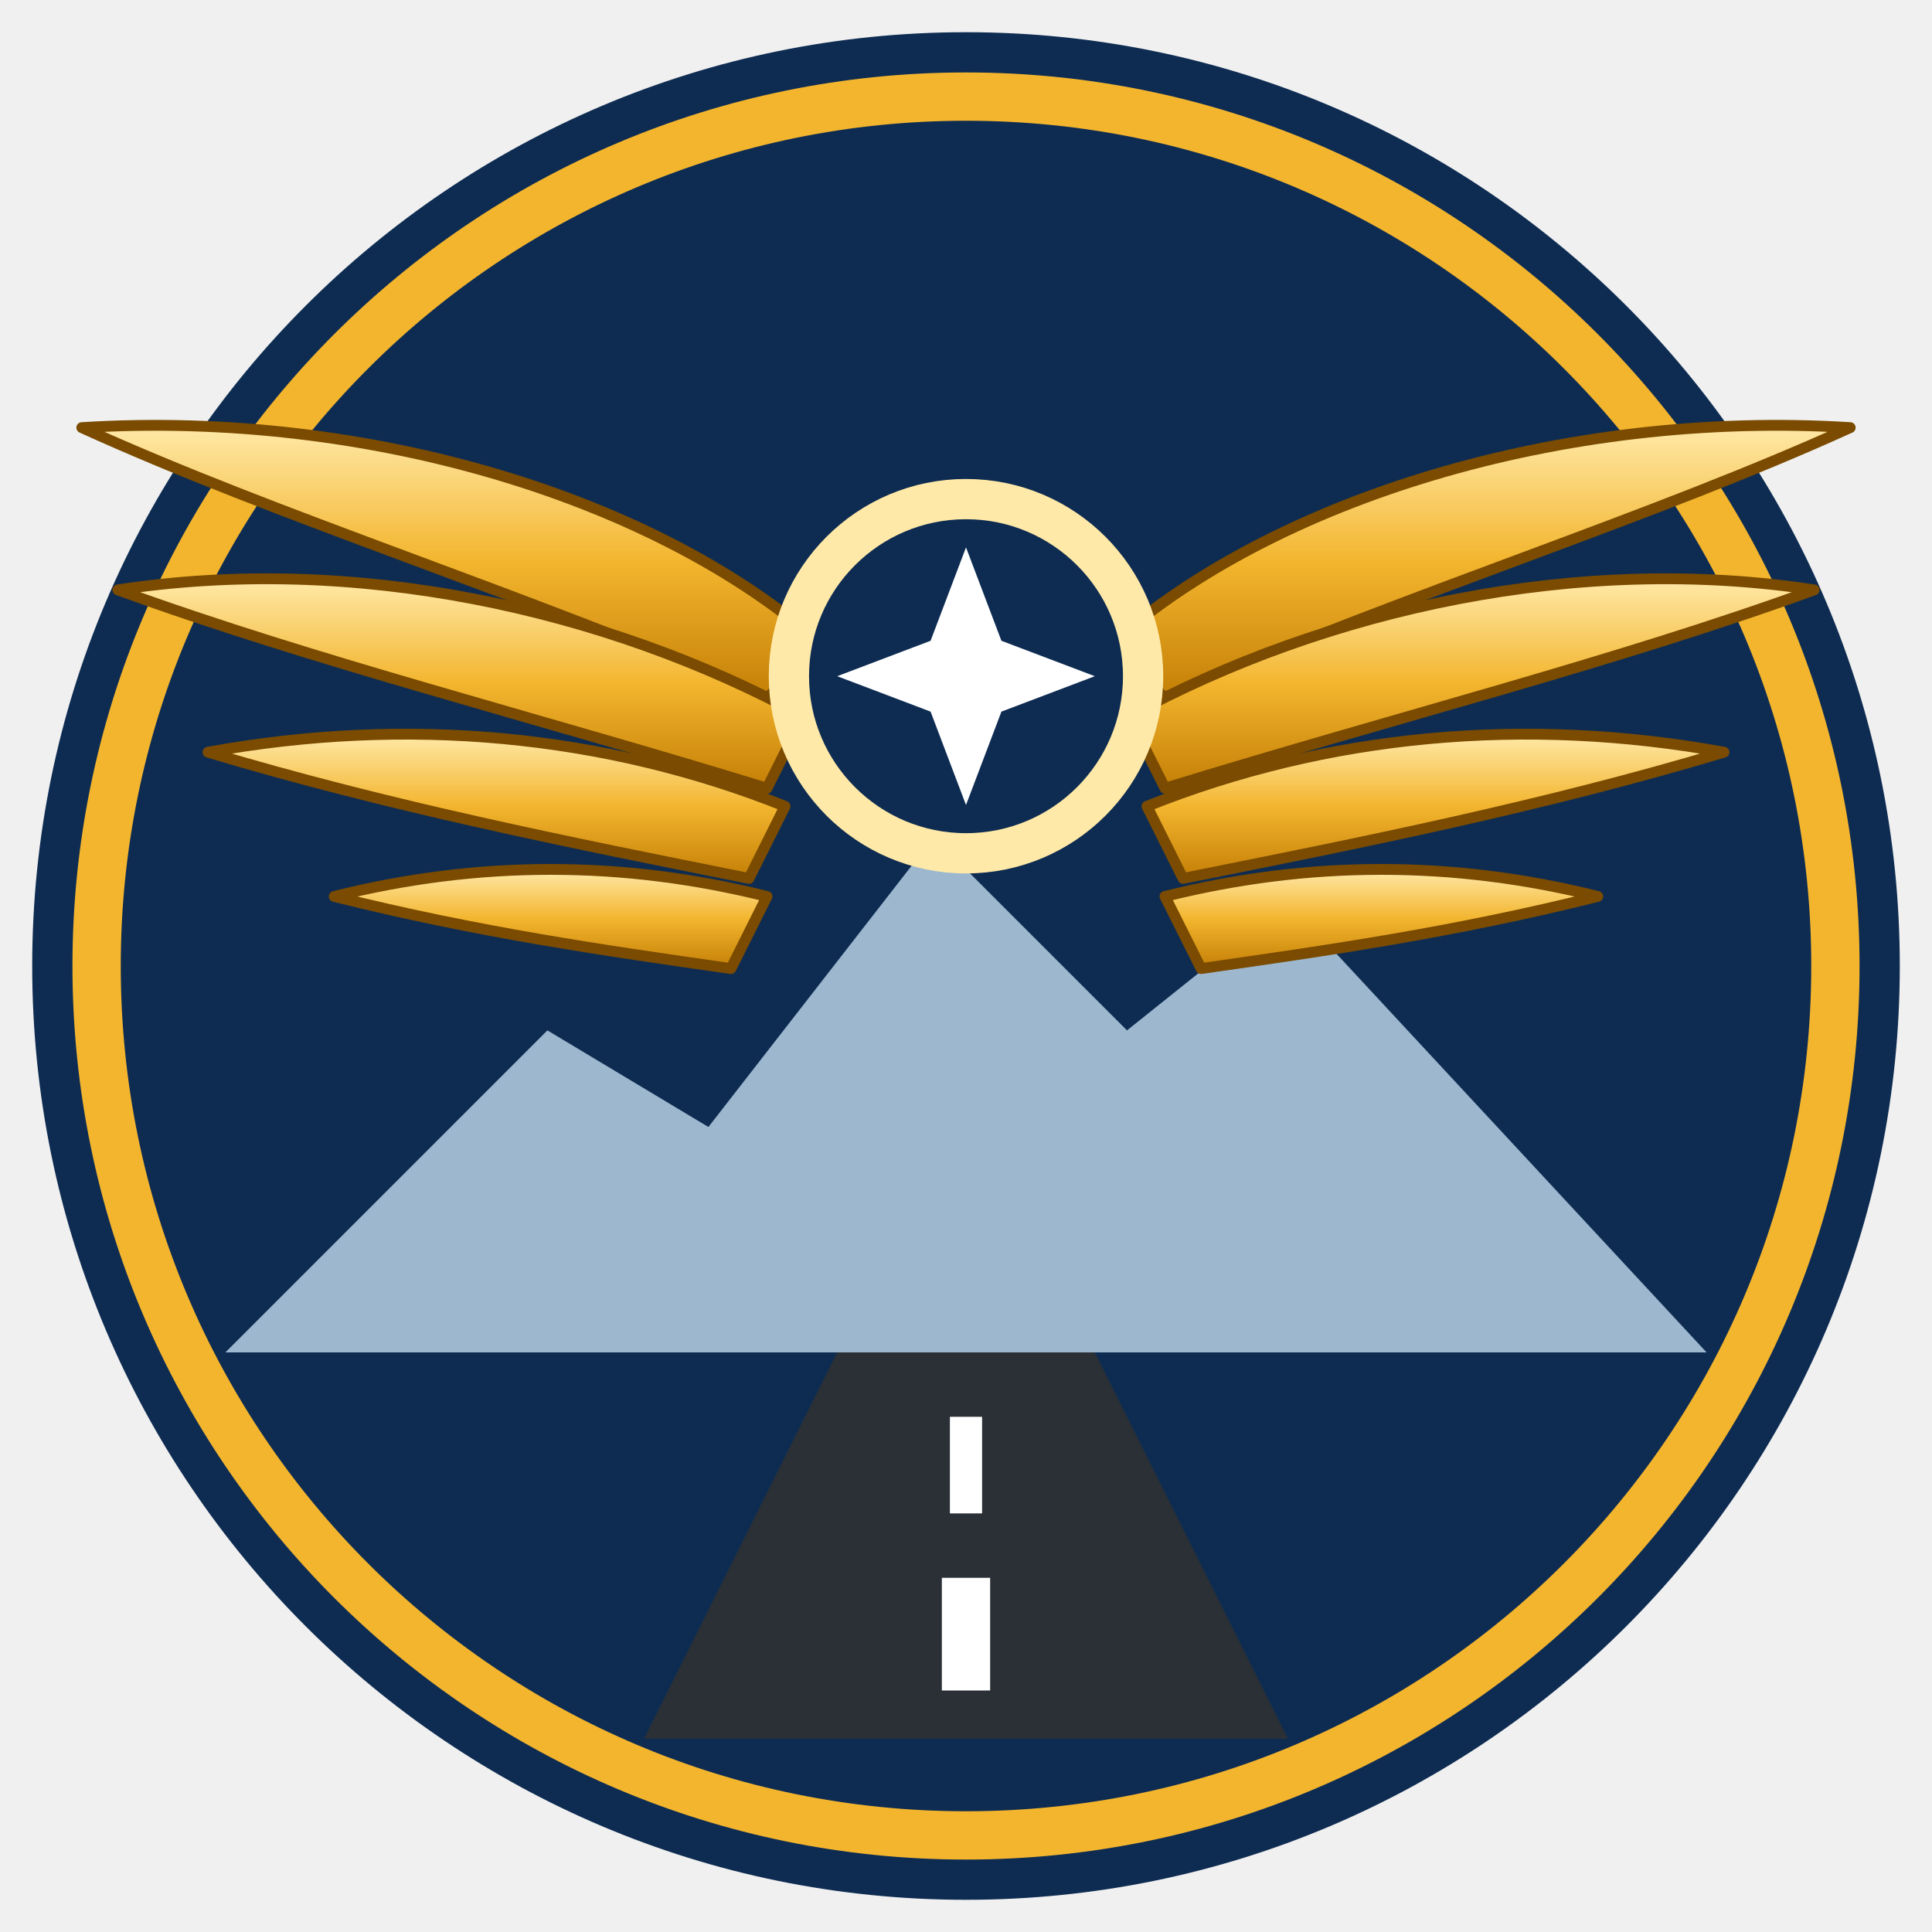
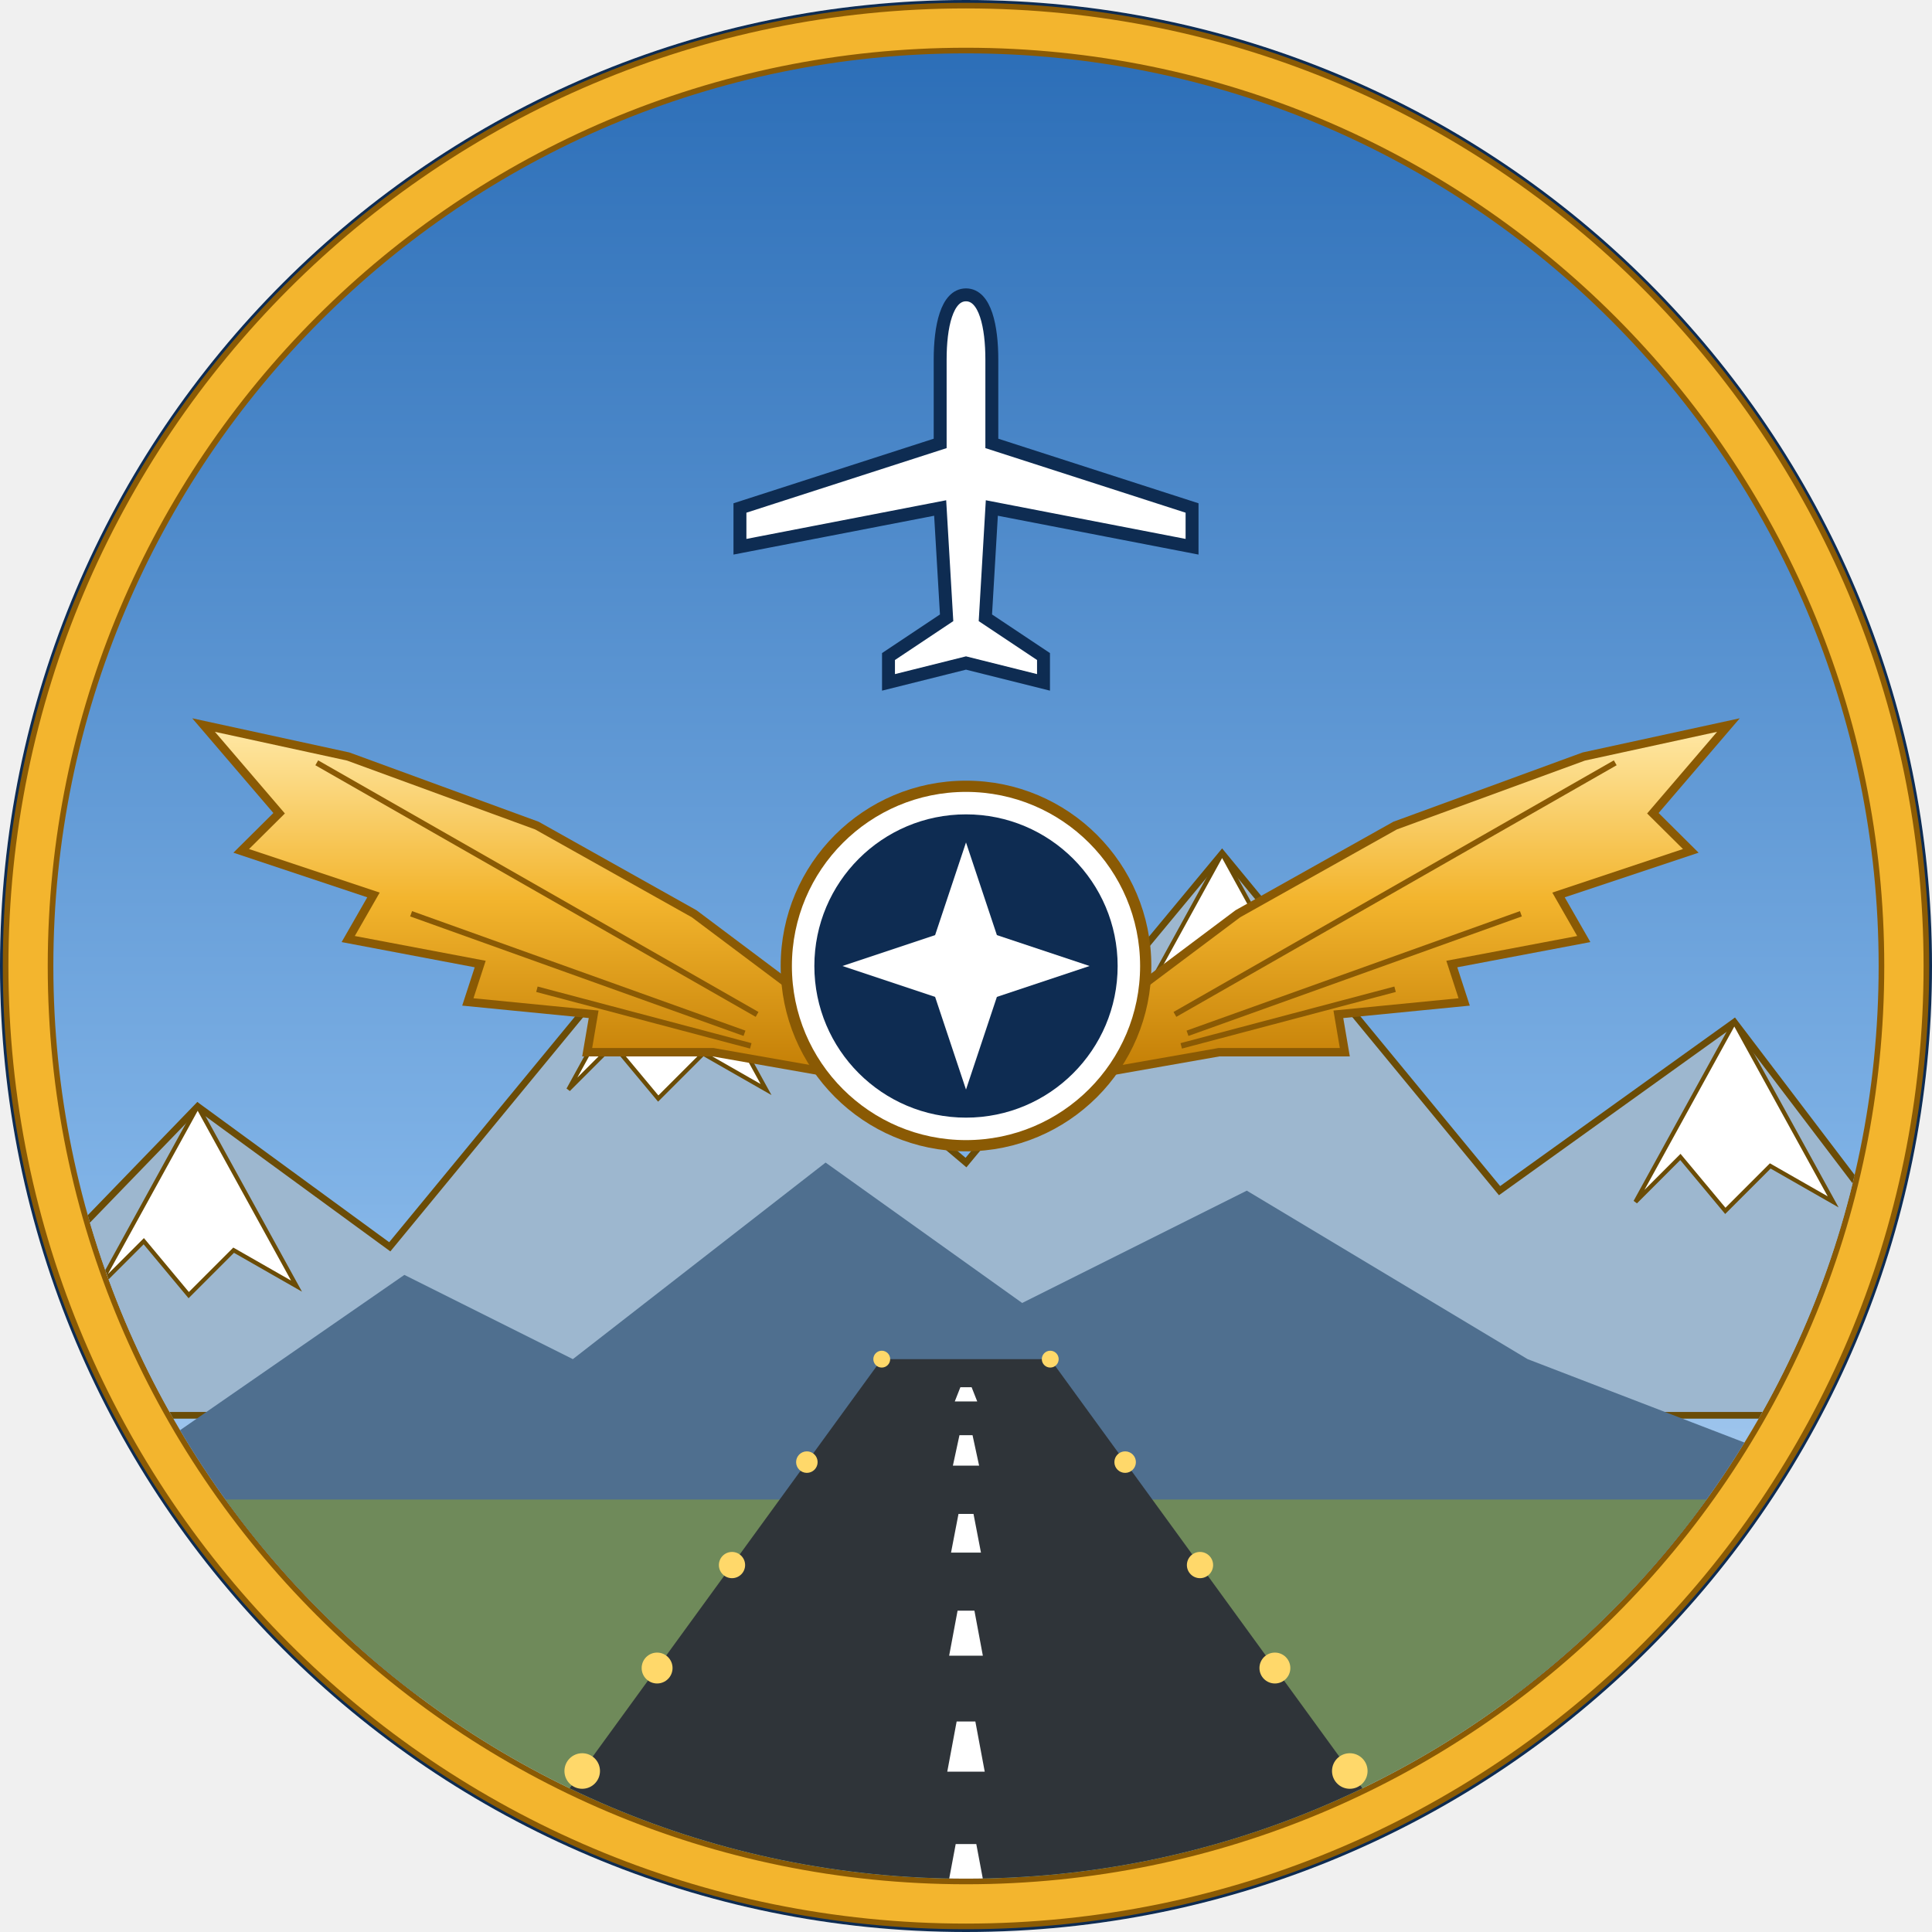
- <svg xmlns="http://www.w3.org/2000/svg" viewBox="0 0 120 120" width="120" height="120">
-   <defs>
-     <linearGradient id="sky" x1="0" y1="0" x2="0" y2="1">
-       <stop offset="0" stop-color="#2d6fb8" />
-       <stop offset=".62" stop-color="#7fb2e6" />
-       <stop offset="1" stop-color="#cfe3f6" />
-     </linearGradient>
-     <linearGradient id="gold" x1="0" y1="0" x2="0" y2="1">
-       <stop offset="0" stop-color="#ffe9a8" />
-       <stop offset=".5" stop-color="#f3b52e" />
-       <stop offset="1" stop-color="#c47f06" />
-     </linearGradient>
-     <linearGradient id="snow" x1="0" y1="0" x2="1" y2="0">
-       <stop offset="0" stop-color="#ffffff" />
-       <stop offset="1" stop-color="#dbe8f5" />
-     </linearGradient>
-     <clipPath id="disc">
-       <circle cx="120" cy="120" r="78" />
+ <svg xmlns="http://www.w3.org/2000/svg" viewBox="156 156 688 688" width="1000" height="1000">
+   <clipPath id="smc">
+     <circle cx="500" cy="500" r="344" />
+   </clipPath>
+   <g clip-path="url(#smc)">
+     <defs>
+       <linearGradient id="avs" x1="0" y1="0" x2="0" y2="1">
+         <stop offset="0" stop-color="#2d6fb8" />
+         <stop offset=".62" stop-color="#7fb2e6" />
+         <stop offset="1" stop-color="#cfe3f6" />
+       </linearGradient>
+       <linearGradient id="avg" x1="0" y1="0" x2="0" y2="1">
+         <stop offset="0" stop-color="#ffe9a8" />
+         <stop offset=".5" stop-color="#f3b52e" />
+         <stop offset="1" stop-color="#c47f06" />
+       </linearGradient>
+     </defs>
+     <circle cx="500.00" cy="500.00" r="496.00" fill="#ffffff" stroke="#c9d3df" stroke-width="2.00" />
+     <circle cx="500.00" cy="500.00" r="478.00" fill="#0e2c52" />
+     <circle cx="500.00" cy="500.00" r="464.00" fill="none" stroke="#f3b52e" stroke-width="5.00" />
+     <circle cx="500.00" cy="500.00" r="342.00" fill="#f3b52e" stroke="#8a5a04" stroke-width="2.00" />
+     <circle cx="500.00" cy="500.00" r="326.00" fill="url(#avs)" stroke="#8a5a04" stroke-width="2.00" />
+     <path d="M3.89 -31.14V0H-3.89V-31.14H-15.89V-37.15H15.91V-31.14Z" fill="#ffffff" transform="translate(164.16 308.86) rotate(-60.354)" />
+     <path d="M10.38 0 7.08 -9.49H-7.08L-10.38 0H-18.15L-4.6 -37.15H4.57L18.07 0ZM-0.01 -31.43 -0.17 -30.85Q-0.44 -29.9 -0.8 -28.69Q-1.17 -27.47 -5.34 -15.35H5.34L1.67 -26.02L0.54 -29.61Z" fill="#ffffff" transform="translate(186.20 274.49) rotate(-54.297)" />
+     <path d="M-12.88 0V-37.15H-5.1V-6.01H14.83V0Z" fill="#ffffff" transform="translate(211.75 242.64) rotate(-48.240)" />
+     <path d="M10.38 0 7.08 -9.49H-7.08L-10.38 0H-18.15L-4.6 -37.15H4.57L18.07 0ZM-0.01 -31.43 -0.17 -30.85Q-0.44 -29.9 -0.8 -28.69Q-1.17 -27.47 -5.34 -15.35H5.34L1.67 -26.02L0.54 -29.61Z" fill="#ffffff" transform="translate(240.52 213.66) rotate(-42.183)" />
+     <path d="M15.9 -10.71Q15.9 -5.25 11.85 -2.36Q7.8 0.53 -0.03 0.53Q-7.17 0.53 -11.23 -2Q-15.29 -4.54 -16.45 -9.68L-8.94 -10.92Q-8.17 -7.96 -5.96 -6.63Q-3.74 -5.3 0.18 -5.3Q8.33 -5.3 8.33 -10.26Q8.33 -11.84 7.4 -12.87Q6.46 -13.9 4.76 -14.58Q3.06 -15.27 -1.77 -16.24Q-5.93 -17.22 -7.57 -17.81Q-9.2 -18.4 -10.52 -19.21Q-11.84 -20.01 -12.76 -21.15Q-13.68 -22.28 -14.2 -23.81Q-14.71 -25.34 -14.71 -27.32Q-14.71 -32.35 -10.93 -35.03Q-7.15 -37.71 0.08 -37.71Q6.99 -37.71 10.45 -35.54Q13.92 -33.38 14.92 -28.4L7.38 -27.37Q6.8 -29.77 5.02 -30.98Q3.24 -32.19 -0.08 -32.19Q-7.15 -32.19 -7.15 -27.76Q-7.15 -26.31 -6.39 -25.39Q-5.64 -24.47 -4.17 -23.82Q-2.69 -23.18 1.82 -22.2Q7.17 -21.07 9.48 -20.1Q11.79 -19.14 13.13 -17.86Q14.48 -16.58 15.19 -14.81Q15.9 -13.03 15.9 -10.71Z" fill="#ffffff" transform="translate(273.40 186.99) rotate(-35.901)" />
+     <path d="M1.46 -5.59Q8.5 -5.59 11.25 -12.66L18.02 -10.1Q15.83 -4.72 11.6 -2.1Q7.37 0.53 1.46 0.53Q-7.5 0.53 -12.39 -4.55Q-17.28 -9.62 -17.28 -18.75Q-17.28 -27.9 -12.56 -32.8Q-7.84 -37.71 1.12 -37.71Q7.66 -37.71 11.77 -35.08Q15.89 -32.46 17.55 -27.37L10.69 -25.5Q9.82 -28.29 7.28 -29.94Q4.73 -31.59 1.28 -31.59Q-3.99 -31.59 -6.72 -28.32Q-9.45 -25.05 -9.45 -18.75Q-9.45 -12.34 -6.64 -8.96Q-3.84 -5.59 1.46 -5.59Z" fill="#ffffff" transform="translate(326.63 154.65) rotate(-26.657)" />
+     <path d="M-3.89 0V-37.15H3.89V0Z" fill="#ffffff" transform="translate(355.66 141.54) rotate(-21.933)" />
+     <path d="M3.98 0H-3.9L-17.64 -37.15H-9.52L-1.87 -13.29Q-1.16 -10.97 0.08 -6.28L0.63 -8.54L1.98 -13.29L9.6 -37.15H17.64Z" fill="#ffffff" transform="translate(384.25 131.32) rotate(-17.430)" />
+     <path d="M-3.89 0V-37.15H3.89V0Z" fill="#ffffff" transform="translate(413.55 123.37) rotate(-12.927)" />
+     <path d="M-12.88 0V-37.15H-5.1V-6.01H14.83V0Z" fill="#ffffff" transform="translate(441.89 117.97) rotate(-8.649)" />
+     <path d="M10.38 0 7.08 -9.49H-7.08L-10.38 0H-18.15L-4.6 -37.15H4.57L18.07 0ZM-0.01 -31.43 -0.17 -30.85Q-0.44 -29.9 -0.8 -28.69Q-1.17 -27.47 -5.34 -15.35H5.34L1.67 -26.02L0.54 -29.61Z" fill="#ffffff" transform="translate(502.50 113.58) rotate(0.371)" />
+     <path d="M-3.89 0V-37.15H3.89V0Z" fill="#ffffff" transform="translate(534.32 115.10) rotate(5.095)" />
+     <path d="M9.64 0 1.02 -14.11H-8.11V0H-15.89V-37.15H2.68Q9.32 -37.15 12.93 -34.29Q16.55 -31.43 16.55 -26.08Q16.55 -22.17 14.33 -19.34Q12.12 -16.51 8.35 -15.61L18.39 0ZM8.71 -25.76Q8.71 -31.11 1.86 -31.11H-8.11V-20.14H2.07Q5.34 -20.14 7.03 -21.62Q8.71 -23.1 8.71 -25.76Z" fill="#ffffff" transform="translate(565.90 119.24) rotate(9.819)" />
+     <path d="M3.89 -31.14V0H-3.89V-31.14H-15.89V-37.15H15.91V-31.14Z" fill="#ffffff" transform="translate(624.78 134.28) rotate(18.838)" />
+     <path d="M-14.4 0V-37.15H14.82V-31.14H-6.62V-21.81H13.21V-15.79H-6.62V-6.01H15.9V0Z" fill="#ffffff" transform="translate(661.32 148.86) rotate(24.675)" />
+     <path d="M9.64 0 1.02 -14.11H-8.11V0H-15.89V-37.15H2.68Q9.32 -37.15 12.93 -34.29Q16.55 -31.43 16.55 -26.08Q16.55 -22.17 14.33 -19.34Q12.12 -16.51 8.35 -15.61L18.39 0ZM8.71 -25.76Q8.71 -31.11 1.86 -31.11H-8.11V-20.14H2.07Q5.34 -20.14 7.03 -21.62Q8.71 -23.1 8.71 -25.76Z" fill="#ffffff" transform="translate(698.77 168.62) rotate(30.956)" />
+     <path d="M11.97 0V-22.52Q11.97 -23.28 11.98 -24.05Q12 -24.81 12.23 -30.61Q10.36 -23.52 9.47 -20.72L2.77 0H-2.77L-9.47 -20.72L-12.29 -30.61Q-11.97 -24.5 -11.97 -22.52V0H-18.88V-37.15H-8.46L-1.82 -16.37L-1.24 -14.37L0.03 -9.39L1.69 -15.35L8.52 -37.15H18.88V0Z" fill="#ffffff" transform="translate(737.39 195.09) rotate(37.903)" />
+     <path d="M-3.89 0V-37.15H3.89V0Z" fill="#ffffff" transform="translate(763.89 217.71) rotate(43.071)" />
+     <path d="M6.74 0 -9.45 -28.61Q-8.98 -24.44 -8.98 -21.91V0H-15.89V-37.15H-7L9.43 -8.31Q8.95 -12.29 8.95 -15.56V-37.15H15.86V0Z" fill="#ffffff" transform="translate(786.24 240.40) rotate(47.795)" />
+     <path d="M10.38 0 7.08 -9.49H-7.08L-10.38 0H-18.15L-4.6 -37.15H4.57L18.07 0ZM-0.01 -31.43 -0.17 -30.85Q-0.44 -29.9 -0.8 -28.69Q-1.17 -27.47 -5.34 -15.35H5.34L1.67 -26.02L0.54 -29.61Z" fill="#ffffff" transform="translate(813.80 274.49) rotate(54.297)" />
+     <path d="M-12.88 0V-37.15H-5.1V-6.01H14.83V0Z" fill="#ffffff" transform="translate(835.84 308.86) rotate(60.354)" />
+     <path d="M3.6 -28.83V0H-3.6V-28.83H-14.71V-34.4H14.73V-28.83Z" fill="#ffd98a" transform="translate(313.07 878.56) rotate(26.279)" />
+     <path d="M9.61 0 6.56 -8.79H-6.56L-9.61 0H-16.81L-4.26 -34.4H4.24L16.74 0ZM-0.01 -29.1 -0.16 -28.56Q-0.4 -27.69 -0.74 -26.56Q-1.09 -25.44 -4.94 -14.21H4.94L1.55 -24.1L0.5 -27.42Z" fill="#ffd98a" transform="translate(350.96 895.02) rotate(20.671)" />
+     <path d="M7.26 -28.44H-2.67L-3.87 -19.95Q-5.19 -10.77 -6.43 -6.85Q-7.68 -2.93 -9.58 -1.27Q-11.49 0.39 -14.93 0.39Q-16.61 0.39 -17.35 -0.02V-6.05Q-17 -5.88 -16.3 -5.88Q-14.9 -5.88 -14 -7.59Q-13.1 -9.3 -12.3 -13.15Q-11.51 -16.99 -10.68 -22.85L-9.05 -34.4H14.2V0H7.26Z" fill="#ffd98a" transform="translate(392.47 908.28) rotate(14.755)" />
+     <path d="M9.61 0 6.56 -8.79H-6.56L-9.61 0H-16.81L-4.26 -34.4H4.24L16.74 0ZM-0.01 -29.1 -0.16 -28.56Q-0.4 -27.69 -0.74 -26.56Q-1.09 -25.44 -4.94 -14.21H4.94L1.55 -24.1L0.5 -27.42Z" fill="#ffd98a" transform="translate(435.13 917.19) rotate(8.838)" />
+     <path d="M1.35 -5.18Q7.87 -5.18 10.41 -11.72L16.69 -9.35Q14.66 -4.37 10.74 -1.94Q6.82 0.49 1.35 0.49Q-6.95 0.49 -11.47 -4.21Q-16 -8.91 -16 -17.36Q-16 -25.83 -11.63 -30.37Q-7.26 -34.91 1.04 -34.91Q7.09 -34.91 10.9 -32.48Q14.71 -30.05 16.25 -25.34L9.9 -23.61Q9.09 -26.2 6.74 -27.72Q4.38 -29.25 1.18 -29.25Q-3.7 -29.25 -6.23 -26.22Q-8.75 -23.19 -8.75 -17.36Q-8.75 -11.43 -6.15 -8.3Q-3.55 -5.18 1.35 -5.18Z" fill="#ffd98a" transform="translate(478.99 921.68) rotate(2.853)" />
+     <path d="M-4.88 -12.96V-20.41H2.15V-12.96Z" fill="#ffd98a" transform="translate(535.32 920.72) rotate(-4.799)" />
+     <path d="M-12.17 0V-4.76Q-10.83 -7.71 -8.35 -10.52Q-5.87 -13.33 -2.11 -16.38Q1.5 -19.31 2.95 -21.22Q4.41 -23.12 4.41 -24.95Q4.41 -29.44 -0.11 -29.44Q-2.31 -29.44 -3.47 -28.26Q-4.63 -27.08 -4.97 -24.71L-11.88 -25.1Q-11.29 -29.88 -8.3 -32.4Q-5.31 -34.91 -0.16 -34.91Q5.41 -34.91 8.39 -32.37Q11.36 -29.83 11.36 -25.24Q11.36 -22.83 10.41 -20.87Q9.46 -18.92 7.97 -17.27Q6.48 -15.62 4.66 -14.18Q2.84 -12.74 1.14 -11.38Q-0.57 -10.01 -1.98 -8.62Q-3.38 -7.23 -4.06 -5.64H11.9V0Z" fill="#ffd98a" transform="translate(586.96 913.15) rotate(-11.886)" />
+     <path d="M11.85 -17.21Q11.85 -8.5 8.86 -4Q5.87 0.49 -0.11 0.49Q-11.93 0.49 -11.93 -17.21Q-11.93 -23.39 -10.63 -27.29Q-9.34 -31.2 -6.75 -33.06Q-4.16 -34.91 0.09 -34.91Q6.19 -34.91 9.02 -30.49Q11.85 -26.07 11.85 -17.21ZM4.97 -17.21Q4.97 -21.97 4.5 -24.61Q4.04 -27.25 3.02 -28.39Q1.99 -29.54 0.04 -29.54Q-2.04 -29.54 -3.1 -28.38Q-4.16 -27.22 -4.61 -24.6Q-5.07 -21.97 -5.07 -17.21Q-5.07 -12.5 -4.59 -9.85Q-4.11 -7.2 -3.08 -6.05Q-2.04 -4.91 -0.06 -4.91Q1.89 -4.91 2.95 -6.12Q4.02 -7.32 4.49 -9.99Q4.97 -12.65 4.97 -17.21Z" fill="#ffd98a" transform="translate(621.65 904.30) rotate(-16.746)" />
+     <path d="M11.85 -17.21Q11.85 -8.5 8.86 -4Q5.87 0.49 -0.11 0.49Q-11.93 0.49 -11.93 -17.21Q-11.93 -23.39 -10.63 -27.29Q-9.34 -31.2 -6.75 -33.06Q-4.16 -34.91 0.09 -34.91Q6.19 -34.91 9.02 -30.49Q11.85 -26.07 11.85 -17.21ZM4.97 -17.21Q4.97 -21.97 4.5 -24.61Q4.04 -27.25 3.02 -28.39Q1.99 -29.54 0.04 -29.54Q-2.04 -29.54 -3.1 -28.38Q-4.16 -27.22 -4.61 -24.6Q-5.07 -21.97 -5.07 -17.21Q-5.07 -12.5 -4.59 -9.85Q-4.11 -7.2 -3.08 -6.05Q-2.04 -4.91 -0.06 -4.91Q1.89 -4.91 2.95 -6.12Q4.02 -7.32 4.49 -9.99Q4.97 -12.65 4.97 -17.21Z" fill="#ffd98a" transform="translate(655.46 892.54) rotate(-21.605)" />
+     <path d="M-10.75 0V-5.1H-2.23V-28.56L-10.49 -23.41V-28.81L-1.87 -34.4H4.63V-5.1H12.51V0Z" fill="#ffd98a" transform="translate(688.15 877.96) rotate(-26.465)" />
+     <clipPath id="cl5">
+       <path d="M175 500 a325 325 0 1 0 650 0 a325 325 0 1 0 -650 0 Z" />
    </clipPath>
-     <path id="arcTop" d="M 30 120 A 90 90 0 0 1 210 120" />
-     <path id="arcBot" d="M 26 120 A 94 94 0 0 0 214 120" />
-     <g id="feathers">
-       <path d="M0 0 C 18 -16 50 -26 82 -24 C 60 -14 34 -6 6 6 Z" />
-       <path d="M2 8 C 24 -4 52 -10 78 -6 C 56 2 32 8 6 16 Z" />
-       <path d="M4 18 C 24 10 46 8 68 12 C 48 18 28 22 8 26 Z" />
-       <path d="M6 28 C 22 24 38 24 54 28 C 38 32 24 34 10 36 Z" />
+     <g clip-path="url(#cl5)">
+       <path d="M120.0 660.0 L226.4 550.0 L294.8 600.0 L393.6 480.0 L500.0 570.0 L591.2 460.0 L690.0 580.0 L773.6 520.0 L880.0 660.0 Z" fill="#9db7cf" stroke="#6b4c06" stroke-width="2.40" />
+       <path d="M226.40 550.00 L261.60 614.00 L239.20 601.20 L223.20 617.20 L207.20 598.00 L191.20 614.00 Z" fill="#ffffff" stroke="#6b4c06" stroke-width="1.5" />
+       <path d="M393.60 480.00 L428.80 544.00 L406.40 531.20 L390.40 547.20 L374.40 528.00 L358.40 544.00 Z" fill="#ffffff" stroke="#6b4c06" stroke-width="1.5" />
+       <path d="M591.20 460.00 L626.40 524.00 L604.00 511.20 L588.00 527.20 L572.00 508.00 L556.00 524.00 Z" fill="#ffffff" stroke="#6b4c06" stroke-width="1.5" />
+       <path d="M773.60 520.00 L808.80 584.00 L786.40 571.20 L770.40 587.20 L754.40 568.00 L738.40 584.00 Z" fill="#ffffff" stroke="#6b4c06" stroke-width="1.5" />
+       <path d="M170 700 L300 610 L360 640 L450 570 L520 620 L600 580 L700 640 L830 690 L830 760 L170 760 Z" fill="#4f6f8f" />
+       <rect x="170.00" y="690.00" width="660.00" height="200.00" fill="#6f8a5a" />
+       <path d="M470.00 640.00 L530.00 640.00 L690.00 860.00 L310.00 860.00 Z" fill="#2f3439" />
+       <path d="M498.00 650.00 L502.00 650.00 L504.00 655.07 L496.00 655.07 Z" fill="#ffffff" />
+       <circle cx="470.00" cy="640.00" r="3.00" fill="#ffd86a" />
+       <circle cx="530.00" cy="640.00" r="3.00" fill="#ffd86a" />
+       <path d="M497.67 667.09 L502.33 667.09 L504.67 677.93 L495.33 677.93 Z" fill="#ffffff" />
+       <circle cx="443.33" cy="676.67" r="3.83" fill="#ffd86a" />
+       <circle cx="556.67" cy="676.67" r="3.83" fill="#ffd86a" />
+       <path d="M497.33 695.11 L502.67 695.11 L505.33 708.90 L494.67 708.90 Z" fill="#ffffff" />
+       <circle cx="416.67" cy="713.33" r="4.67" fill="#ffd86a" />
+       <circle cx="583.33" cy="713.33" r="4.67" fill="#ffd86a" />
+       <path d="M497.00 729.58 L503.00 729.58 L506.00 745.60 L494.00 745.60 Z" fill="#ffffff" />
+       <circle cx="390.00" cy="750.00" r="5.50" fill="#ffd86a" />
+       <circle cx="610.00" cy="750.00" r="5.50" fill="#ffd86a" />
+       <path d="M496.67 769.04 L503.33 769.04 L506.67 786.90 L493.33 786.90 Z" fill="#ffffff" />
+       <circle cx="363.33" cy="786.67" r="6.33" fill="#ffd86a" />
+       <circle cx="636.67" cy="786.67" r="6.33" fill="#ffd86a" />
+       <path d="M496.33 812.69 L503.67 812.69 L507.33 832.14 L492.67 832.14 Z" fill="#ffffff" />
+       <circle cx="336.67" cy="823.33" r="7.17" fill="#ffd86a" />
+       <circle cx="663.33" cy="823.33" r="7.17" fill="#ffd86a" />
+       <path d="M496.00 860.00 L504.00 860.00 L508.00 880.86 L492.00 880.86 Z" fill="#ffffff" />
+       <circle cx="310.00" cy="860.00" r="8.00" fill="#ffd86a" />
+       <circle cx="690.00" cy="860.00" r="8.00" fill="#ffd86a" />
    </g>
-   </defs>
-   <circle cx="60" cy="60" r="58" fill="#0e2c52" />
-   <circle cx="60" cy="60" r="54" fill="none" stroke="#f3b52e" stroke-width="3" />
-   <path d="M14 84 L34 64 L44 70 L58 52 L70 64 L80 56 L106 84 Z" fill="#9db7cf" />
-   <path d="M52 84 L68 84 L80 108 L40 108 Z" fill="#2b2f36" />
-   <path d="M59 88 h2 v6 h-2z M58.5 98 h3 v7 h-3z" fill="#fff" />
-   <g transform="translate(60 42)">
-     <g fill="url(#gold)" stroke="#7a4b00" stroke-width="1.2" stroke-linejoin="round">
-       <use href="#feathers" transform="translate(9 -2) scale(.56)" />
-       <use href="#feathers" transform="translate(-9 -2) scale(-.56 .56)" />
-     </g>
-     <circle r="11" fill="#0e2c52" stroke="#ffe9a8" stroke-width="2.5" />
-     <path d="M0 -8 L2.2 -2.2 L8 0 L2.2 2.2 L0 8 L-2.2 2.2 L-8 0 L-2.2 -2.2 Z" fill="#fff" />
+     <path d="M448.0 515.0 L403.2 481.4 L347.2 450.0 L280.0 425.4 L228.5 414.2 L255.4 445.6 L241.9 459.0 L289.0 474.7 L280.0 490.4 L327.0 499.3 L322.6 512.8 L367.4 517.2 L365.1 530.7 L409.9 530.7 L448.0 537.4 Z" fill="url(#avg)" stroke="#8a5a04" stroke-width="3.00" />
+     <line x1="425.60" y1="517.24" x2="268.80" y2="427.64" stroke="#8a5a04" stroke-width="2.00" stroke-linecap="butt" />
+     <line x1="421.12" y1="523.96" x2="302.40" y2="481.40" stroke="#8a5a04" stroke-width="2.00" stroke-linecap="butt" />
+     <line x1="423.36" y1="528.44" x2="347.20" y2="508.28" stroke="#8a5a04" stroke-width="2.00" stroke-linecap="butt" />
+     <path d="M552.0 515.0 L596.8 481.4 L652.8 450.0 L720.0 425.4 L771.5 414.2 L744.6 445.6 L758.1 459.0 L711.0 474.7 L720.0 490.4 L673.0 499.3 L677.4 512.8 L632.6 517.2 L634.9 530.7 L590.1 530.7 L552.0 537.4 Z" fill="url(#avg)" stroke="#8a5a04" stroke-width="3.00" />
+     <line x1="574.40" y1="517.24" x2="731.20" y2="427.64" stroke="#8a5a04" stroke-width="2.00" stroke-linecap="butt" />
+     <line x1="578.88" y1="523.96" x2="697.60" y2="481.40" stroke="#8a5a04" stroke-width="2.00" stroke-linecap="butt" />
+     <line x1="576.64" y1="528.44" x2="652.80" y2="508.28" stroke="#8a5a04" stroke-width="2.00" stroke-linecap="butt" />
+     <circle cx="500.00" cy="500.00" r="64.00" fill="#ffffff" stroke="#8a5a04" stroke-width="4.00" />
+     <circle cx="500.00" cy="500.00" r="54.00" fill="#0e2c52" />
+     <path d="M500 456 L511 489 L544 500 L511 511 L500 544 L489 511 L456 500 L489 489 Z" fill="#ffffff" />
+     <path d="M0 -60 C6 -60 8 -50 8 -40 L8 -14 L70 6 L70 18 L8 6 L6 40 L24 52 L24 60 L0 54 L-24 60 L-24 52 L-6 40 L-8 6 L-70 18 L-70 6 L-8 -14 L-8 -40 C-8 -50 -6 -60 0 -60 Z" fill="#ffffff" stroke="#0e2c52" stroke-width="4" transform="translate(500 330) scale(1.15)" />
+     <path d="M22 500 l14 -11 l14 11 l-14 11 z" fill="#f3b52e" />
+     <path d="M978 500 l-14 -11 l-14 11 l14 11 z" fill="#f3b52e" />
  </g>
</svg>
